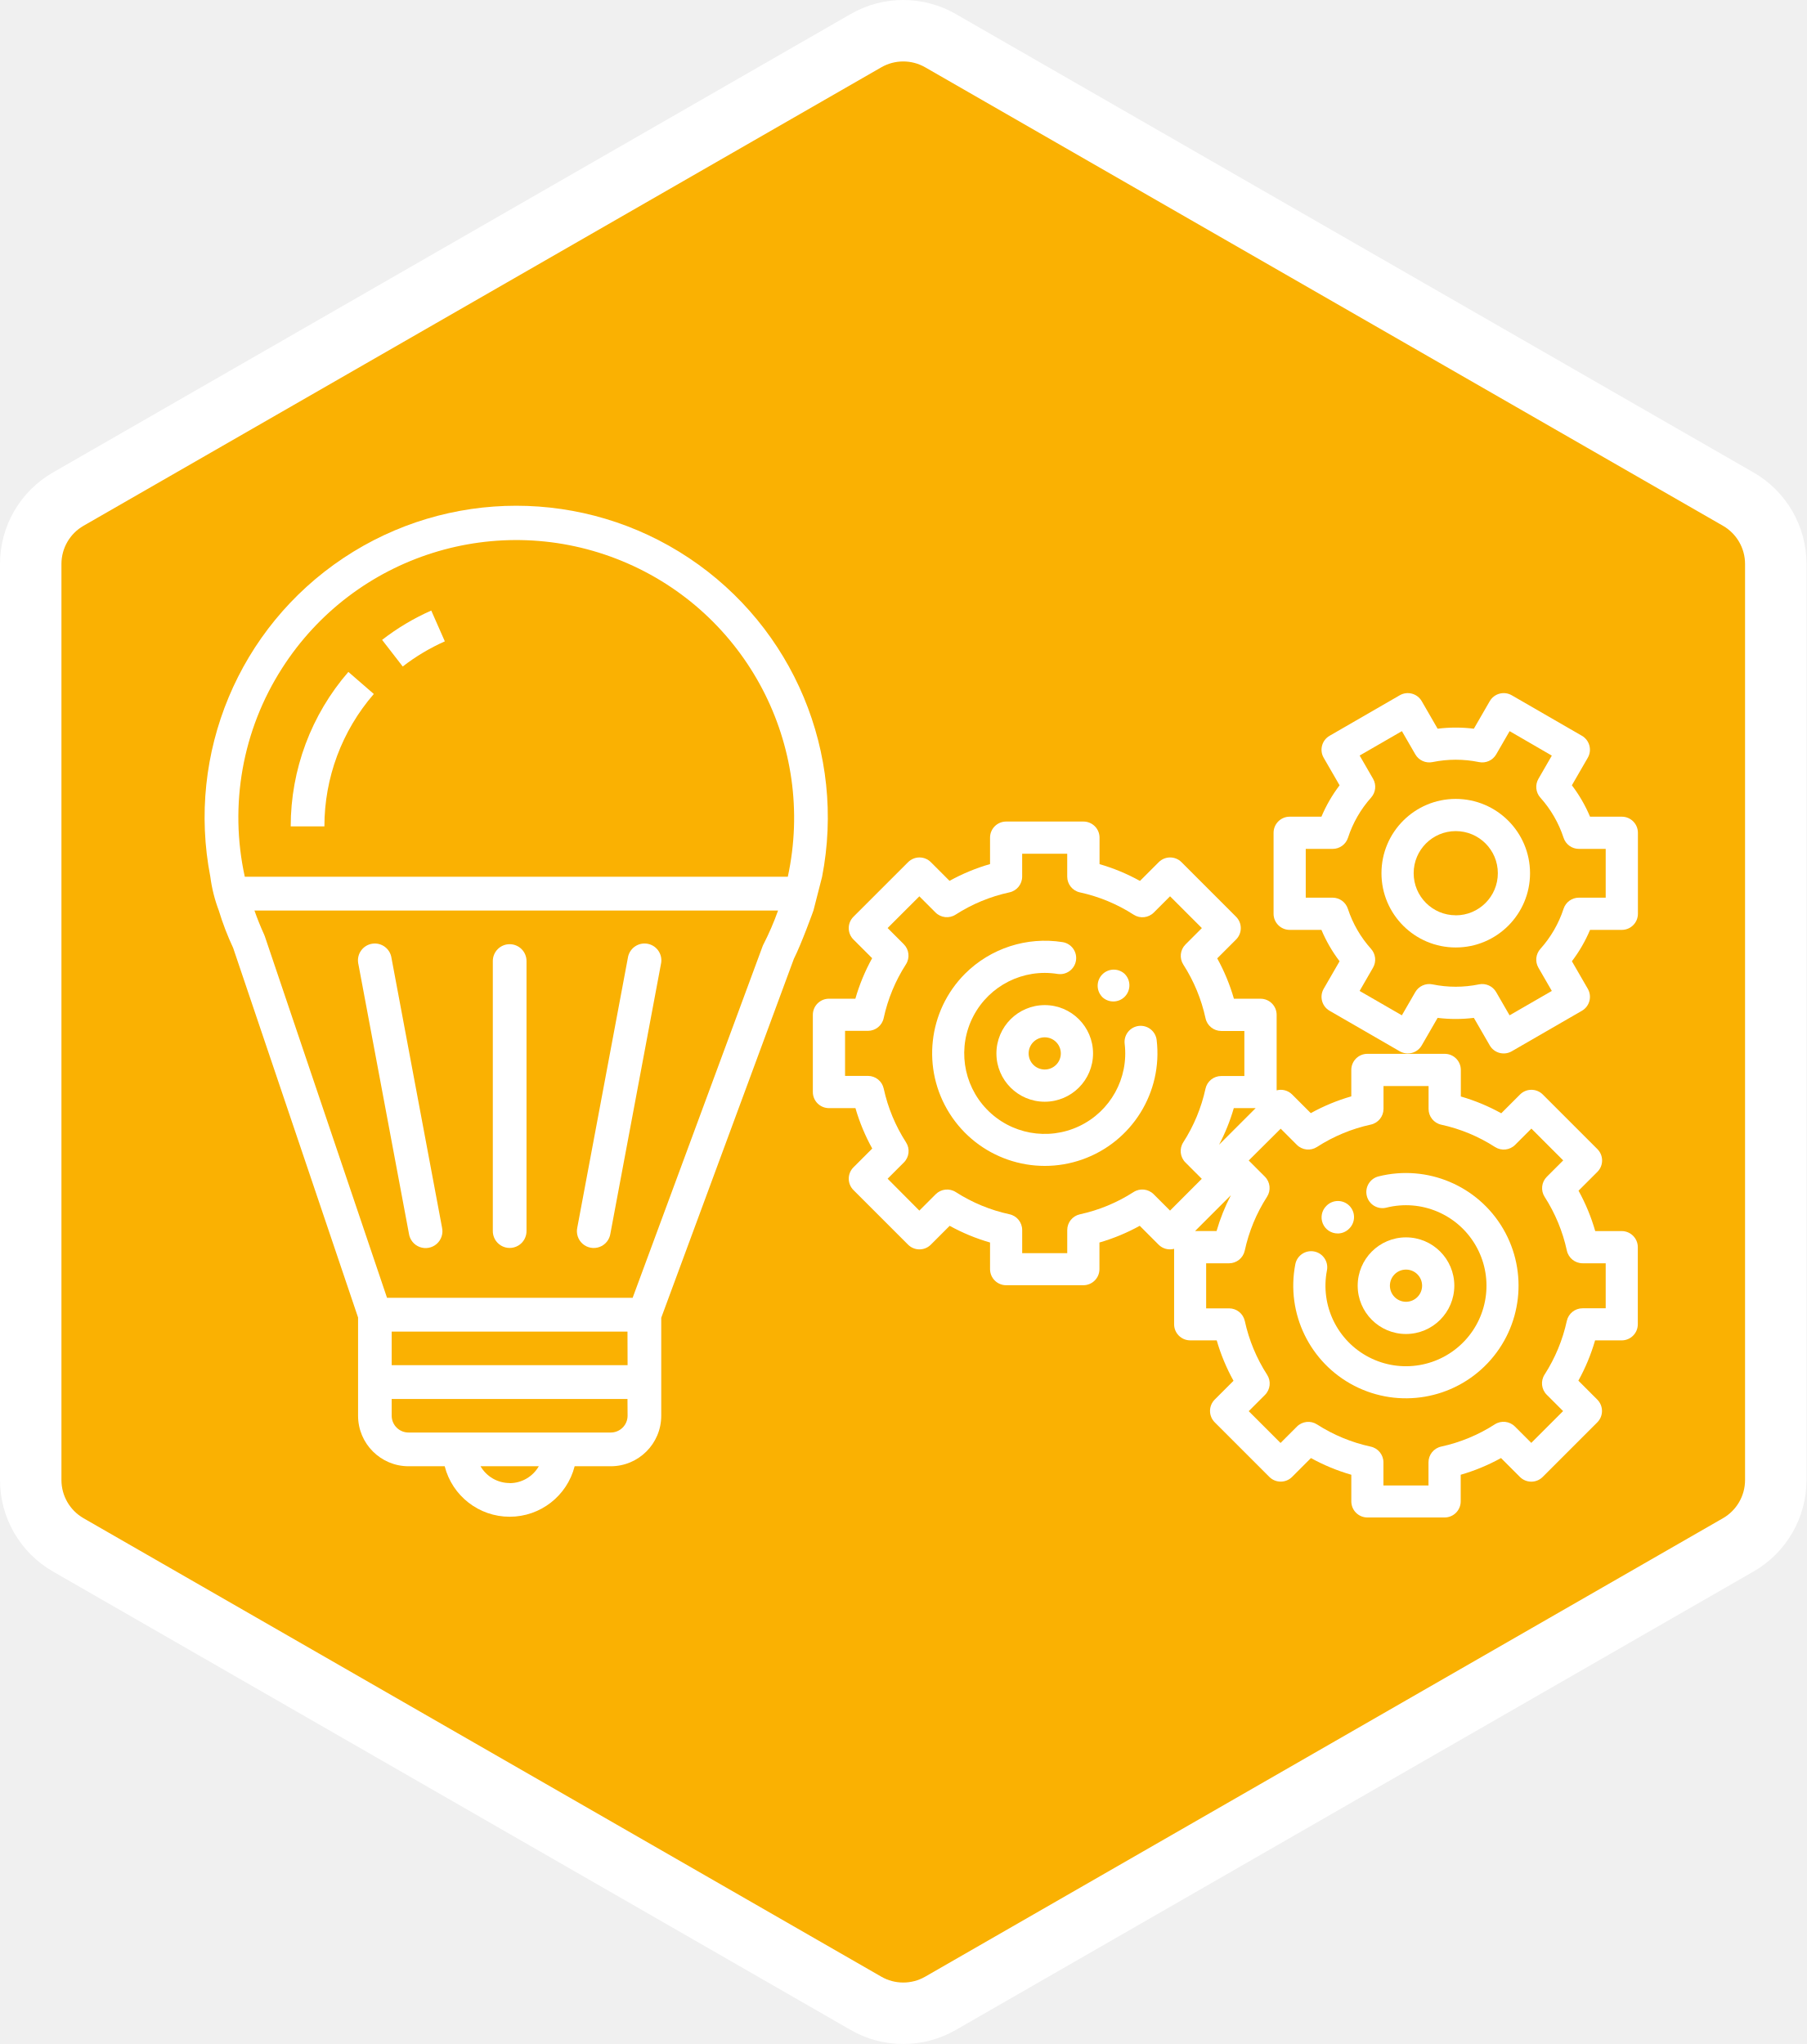
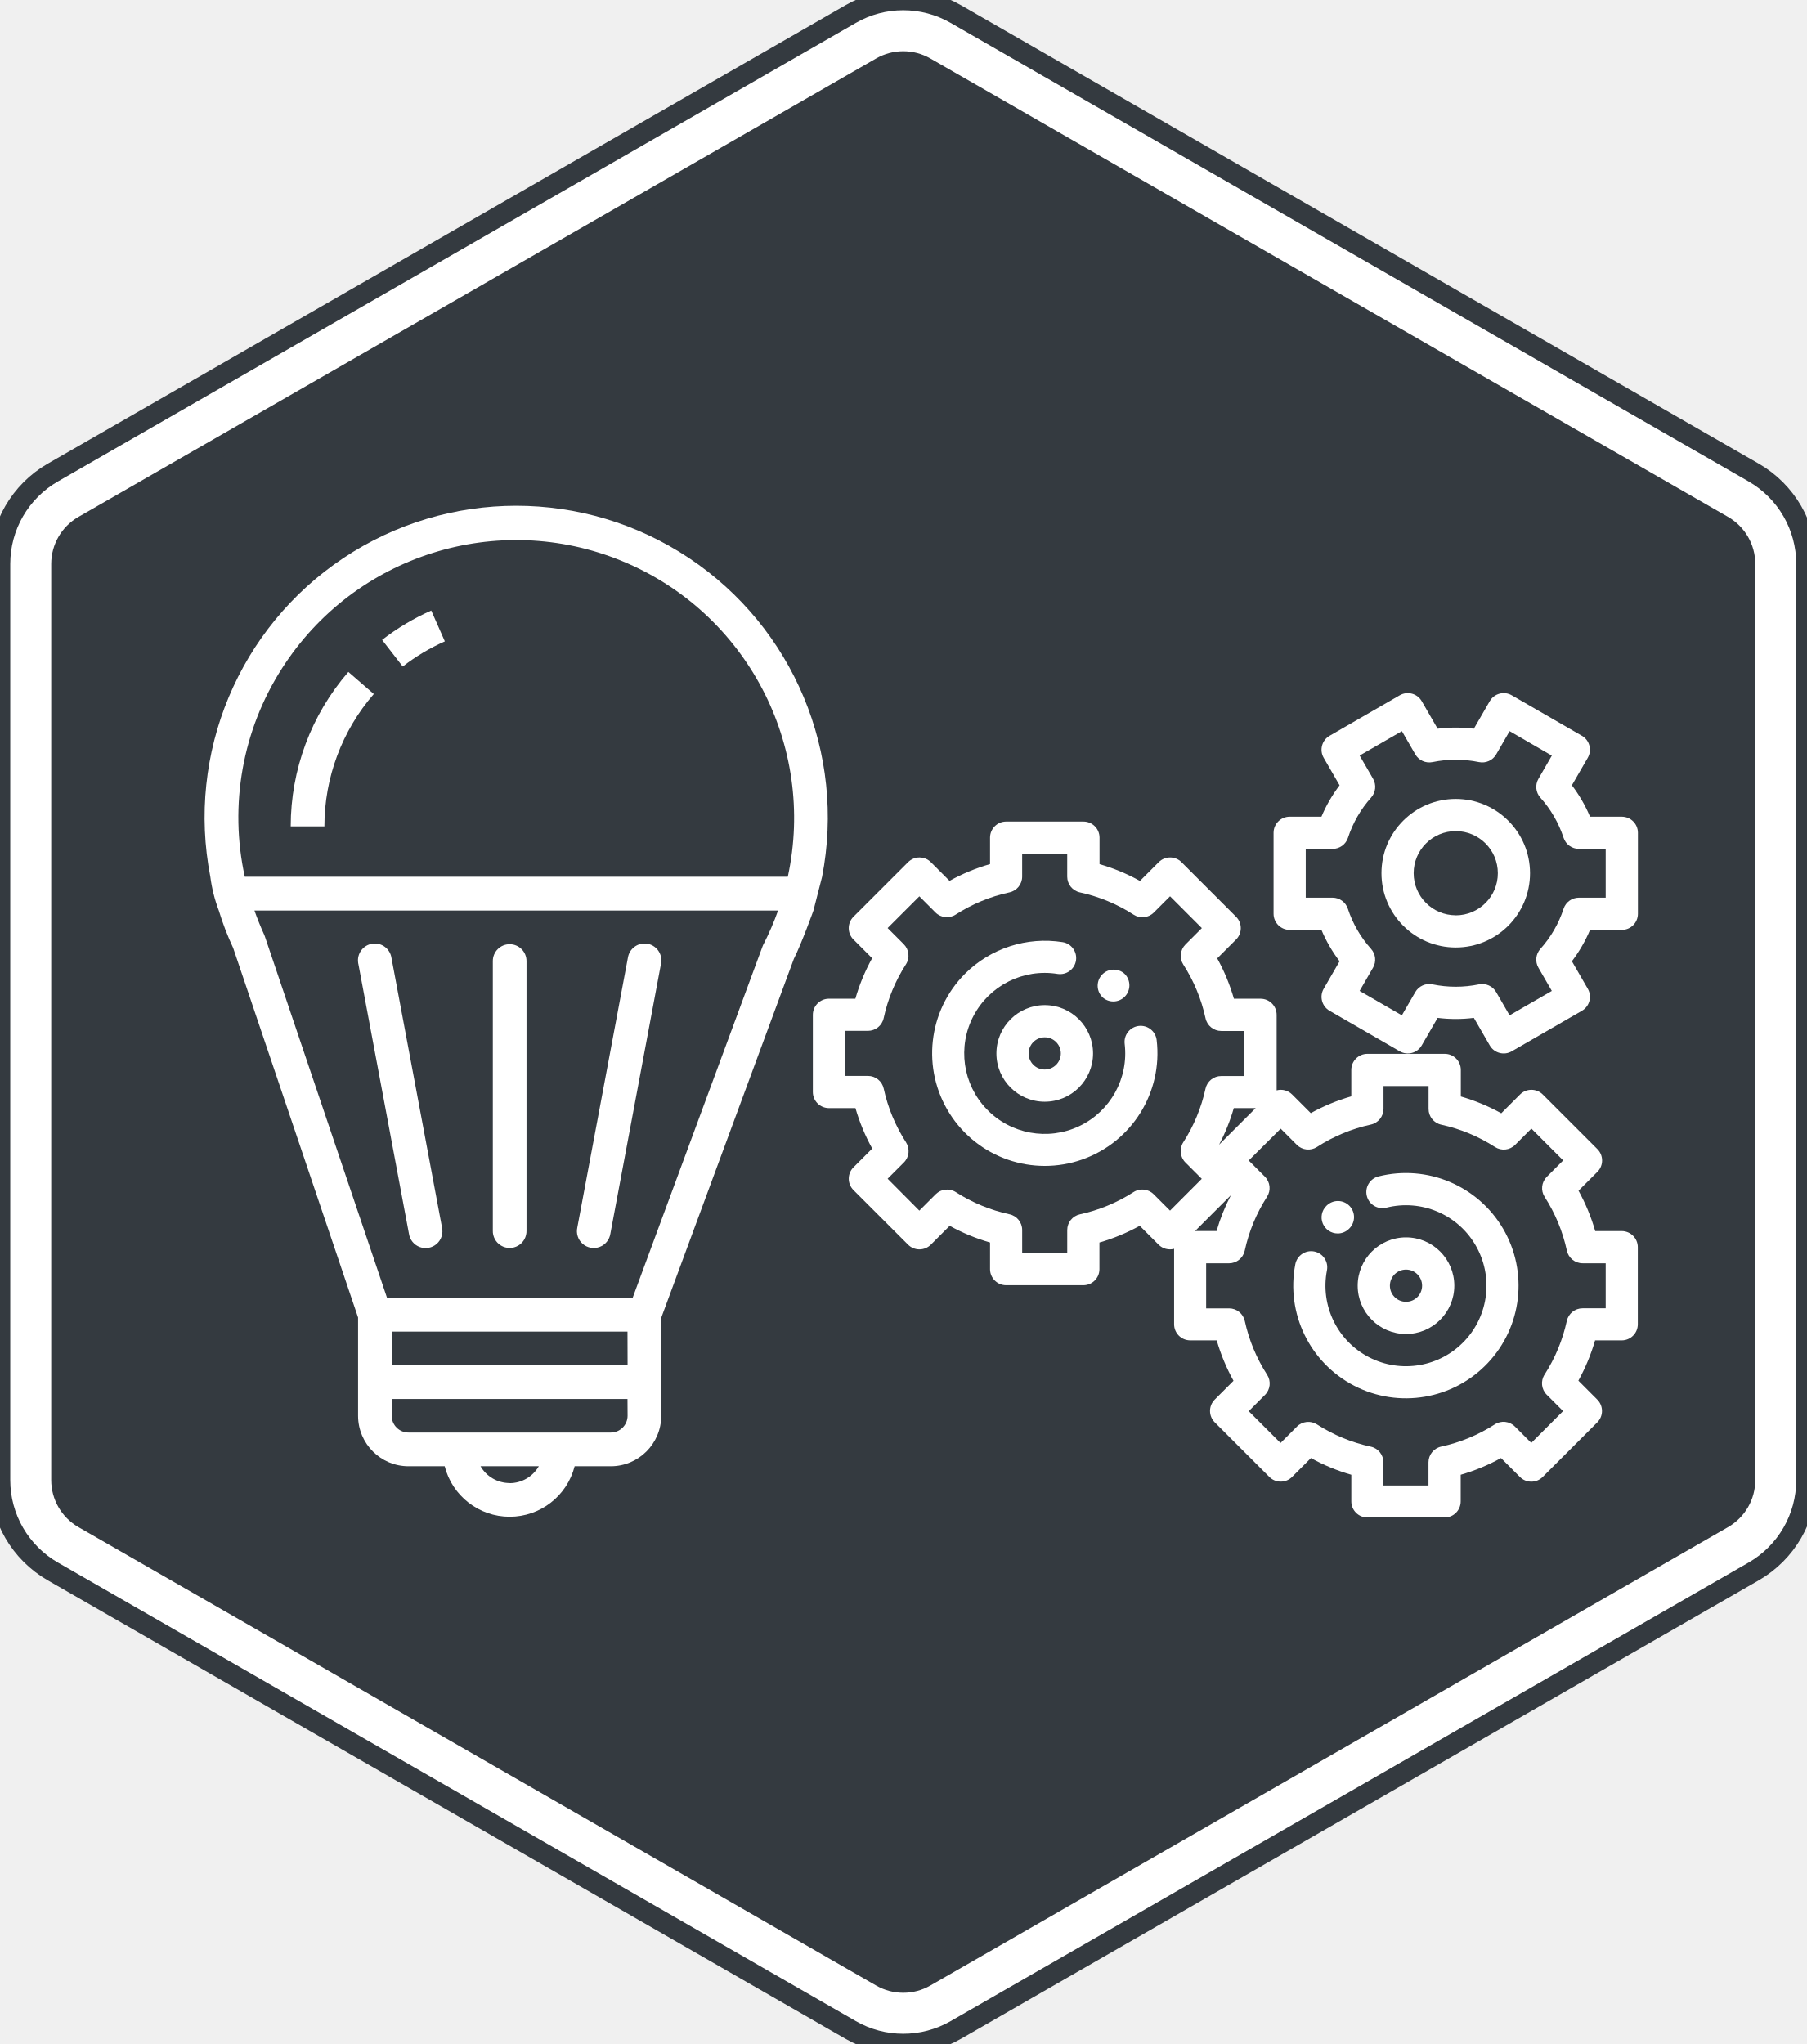
<svg xmlns="http://www.w3.org/2000/svg" width="88.202" height="99.804">
  <g data-name="Grupo 1022">
-     <g data-name="Trazado 1376" fill="#fab102">
+     <g data-name="Trazado 1376" fill="#343a40" stroke="#343a40">
      <path d="M1.5 72.27V27.533c0-1.3.7-2.511 1.828-3.16L42.285 1.985a3.657 3.657 0 013.632 0l38.956 22.388a3.654 3.654 0 011.829 3.16V72.27c0 1.301-.7 2.512-1.829 3.16L45.917 97.82a3.657 3.657 0 01-3.632 0L3.328 75.43A3.654 3.654 0 011.5 72.27z" />
      <path d="M85.202 27.533a2.15 2.15 0 00-1.076-1.859L45.17 3.285a2.152 2.152 0 00-2.138 0L4.076 25.674A2.15 2.15 0 003 27.534V72.27a2.15 2.15 0 001.076 1.86l38.956 22.388c.66.38 1.478.38 2.138 0L84.126 74.13a2.15 2.15 0 001.076-1.86V27.533m3 0V72.27a5.145 5.145 0 01-2.581 4.46L46.664 99.12a5.145 5.145 0 01-5.127 0L2.581 76.73A5.145 5.145 0 010 72.27V27.533c0-1.841.984-3.542 2.581-4.46L41.537.684a5.145 5.145 0 015.127 0l38.957 22.389a5.145 5.145 0 012.581 4.46z" fill="#fff" />
    </g>
    <g data-name="Grupo 565">
      <g data-name="Grupo 492">
        <g data-name="Grupo 491">
          <path data-name="Trazado 1579" d="M24.884 46.103a.822.822 0 00-.822.822v13.158a.823.823 0 101.645 0V46.925a.822.822 0 00-.823-.822z" fill="#fff" />
        </g>
      </g>
      <g data-name="Grupo 494">
        <g data-name="Grupo 493">
          <path data-name="Trazado 1580" d="M21.581 59.933l-2.467-13.158a.822.822 0 00-1.628.234c0 .023.008.046.013.069l2.467 13.158a.822.822 0 101.615-.3z" fill="#fff" />
        </g>
      </g>
      <g data-name="Grupo 496">
        <g data-name="Grupo 495">
          <path data-name="Trazado 1581" d="M31.655 46.09a.823.823 0 00-.987.615q-.008.034-.013.069l-2.467 13.158a.822.822 0 101.615.3l2.467-13.158a.822.822 0 00-.615-.984z" fill="#fff" />
        </g>
      </g>
      <g data-name="Grupo 498">
        <g data-name="Grupo 497">
          <path data-name="Trazado 1582" d="M40.138 42.814a15.214 15.214 0 10-29.868 0 7.26 7.26 0 00.413 1.645 13.66 13.66 0 00.7 1.824l6.1 18.048v4.8a2.467 2.467 0 002.468 2.463h1.761a3.274 3.274 0 006.345 0h1.761a2.467 2.467 0 002.467-2.467v-4.783l6.475-17.525c.383-.759.956-2.359.956-2.359zm-15.253 29.6a1.645 1.645 0 01-1.424-.822h2.847a1.645 1.645 0 01-1.423.827zm5.757-3.289a.822.822 0 01-.822.822h-9.869a.822.822 0 01-.827-.817v-.822h11.513zm0-2.467H19.124v-1.64h11.513zm6.633-20.55a.907.907 0 00-.039.09l-6.347 17.17H18.896l-5.967-17.653a1.169 1.169 0 00-.033-.082 14.758 14.758 0 01-.473-1.174h25.566a13.711 13.711 0 01-.714 1.654zm1.189-3.3H11.952a13.492 13.492 0 011.82-10.179 13.569 13.569 0 0124.692 10.185z" fill="#fff" />
        </g>
      </g>
      <g data-name="Grupo 500">
        <g data-name="Grupo 499">
          <path data-name="Trazado 1583" d="M21.056 29.812a11.472 11.472 0 00-2.4 1.432l1.007 1.3a9.934 9.934 0 012.056-1.228z" fill="#fff" />
        </g>
      </g>
      <g data-name="Grupo 502">
        <g data-name="Grupo 501">
          <path data-name="Trazado 1584" d="M17.009 32.808a11.513 11.513 0 00-2.815 7.543h1.645a9.863 9.863 0 012.412-6.465z" fill="#fff" />
        </g>
      </g>
      <g fill="#fff">
        <path data-name="Trazado 1685" d="M79.187 60.111h-1.3a9.513 9.513 0 00-.815-1.972l.92-.919a.786.786 0 000-1.112l-2.665-2.665a.786.786 0 00-1.112 0l-.916.916a9.517 9.517 0 00-1.974-.82v-1.297a.786.786 0 00-.786-.786h-3.776a.786.786 0 00-.786.786v1.291a9.508 9.508 0 00-1.978.819l-.912-.912a.78.78 0 00-.755-.2v-3.688a.786.786 0 00-.786-.786h-1.3a9.518 9.518 0 00-.815-1.971l.92-.92a.786.786 0 000-1.112l-2.664-2.665a.786.786 0 00-1.112 0l-.916.916a9.5 9.5 0 00-1.974-.82V40.9a.786.786 0 00-.786-.786h-3.774a.786.786 0 00-.786.786v1.291a9.509 9.509 0 00-1.978.819l-.912-.912a.786.786 0 00-1.112 0l-2.667 2.665a.786.786 0 000 1.112l.912.912a9.531 9.531 0 00-.819 1.978h-1.29a.787.787 0 00-.786.787v3.769a.786.786 0 00.786.786h1.294a9.512 9.512 0 00.82 1.974l-.916.916a.786.786 0 000 1.112l2.665 2.665a.786.786 0 001.112 0l.92-.92a9.517 9.517 0 001.971.815v1.3a.786.786 0 00.786.786h3.769a.786.786 0 00.786-.786v-1.3a9.524 9.524 0 001.968-.816l.923.924a.781.781 0 00.755.2v3.684a.787.787 0 00.786.786h1.294a9.518 9.518 0 00.82 1.974l-.916.916a.786.786 0 000 1.112l2.665 2.665a.786.786 0 001.112 0l.92-.92a9.516 9.516 0 001.971.815v1.3a.786.786 0 00.786.786h3.769a.786.786 0 00.786-.786v-1.3a9.506 9.506 0 001.968-.816l.923.923a.786.786 0 001.112 0l2.665-2.665a.787.787 0 000-1.112l-.923-.924a9.528 9.528 0 00.816-1.967h1.3a.787.787 0 00.786-.786v-3.769a.787.787 0 00-.779-.782zm-19.088-1.752a9.5 9.5 0 00-.7 1.749H58.35zm-.577-2.467a9.509 9.509 0 00.718-1.784h1.067zm-3.195 2.419a.786.786 0 00-.981-.105 7.974 7.974 0 01-2.619 1.086.786.786 0 00-.619.768v1.13h-2.2v-1.132a.786.786 0 00-.62-.768 7.975 7.975 0 01-2.623-1.084.786.786 0 00-.978.105l-.8.8-1.549-1.557.794-.794a.786.786 0 00.105-.982 7.964 7.964 0 01-1.09-2.625.787.787 0 00-.768-.619H41.26v-2.2h1.117a.786.786 0 00.768-.62 7.967 7.967 0 011.088-2.629.786.786 0 00-.106-.981l-.789-.79 1.549-1.548.789.789a.787.787 0 00.981.105 7.966 7.966 0 012.63-1.088.786.786 0 00.62-.769v-1.117h2.2v1.119a.786.786 0 00.619.768 7.968 7.968 0 012.626 1.09.787.787 0 00.982-.105l.794-.794 1.553 1.553-.8.8a.786.786 0 00-.106.98 7.972 7.972 0 011.085 2.623.786.786 0 00.768.62h1.128v2.2h-1.13a.786.786 0 00-.768.619 7.972 7.972 0 01-1.086 2.619.786.786 0 00.105.981l.8.8-1.55 1.552zm22.071 5.57h-1.131a.786.786 0 00-.768.619 7.976 7.976 0 01-1.086 2.619.786.786 0 00.105.981l.8.8-1.553 1.553-.8-.8a.786.786 0 00-.981-.105 7.97 7.97 0 01-2.619 1.086.787.787 0 00-.619.768v1.13h-2.2v-1.128a.786.786 0 00-.62-.768 7.97 7.97 0 01-2.623-1.085.787.787 0 00-.981.106l-.8.8-1.553-1.553.794-.794a.787.787 0 00.105-.982 7.969 7.969 0 01-1.09-2.625.787.787 0 00-.768-.619h-1.12v-2.2h1.117a.786.786 0 00.768-.62 7.974 7.974 0 011.088-2.629.786.786 0 00-.105-.981l-.789-.79 1.561-1.553.789.789a.786.786 0 00.981.105 7.974 7.974 0 012.63-1.094.786.786 0 00.62-.768v-1.115h2.2v1.12a.786.786 0 00.619.768 7.977 7.977 0 012.625 1.09.786.786 0 00.982-.105l.794-.794 1.553 1.553-.8.8a.786.786 0 00-.106.98 7.974 7.974 0 011.085 2.623.786.786 0 00.768.62h1.128zm0 0" />
        <path data-name="Trazado 1686" d="M65.312 60.228a.783.783 0 00.556-.231l.01-.01a.786.786 0 10-1.107-1.117l-.015.015a.786.786 0 00.556 1.342zm0 0" />
        <path data-name="Trazado 1687" d="M67.307 57.441a.786.786 0 00.381 1.526 3.931 3.931 0 11-2.9 3.062.786.786 0 10-1.544-.3 5.5 5.5 0 104.063-4.288zm0 0" />
        <path data-name="Trazado 1688" d="M71.007 62.777a2.359 2.359 0 10-2.359 2.359 2.361 2.361 0 002.359-2.359zm-3.145 0a.786.786 0 11.786.786.787.787 0 01-.786-.786zm0 0" />
        <path data-name="Trazado 1689" d="M53.806 48.672a.784.784 0 001.11-.006.789.789 0 00-.006-1.114l-.01-.01a.786.786 0 00-1.1 1.12zm0 0" />
        <path data-name="Trazado 1690" d="M55.6 50.094a.786.786 0 00-.688.874 3.931 3.931 0 11-3.278-3.413.786.786 0 00.248-1.553 5.524 5.524 0 00-4.765 1.543 5.5 5.5 0 109.357 3.237.787.787 0 00-.874-.688zm0 0" />
        <path data-name="Trazado 1691" d="M48.65 51.436a2.359 2.359 0 102.359-2.359 2.361 2.361 0 00-2.359 2.359zm3.145 0a.786.786 0 11-.786-.786.787.787 0 01.786.786zm0 0" />
        <path data-name="Trazado 1692" d="M79.184 39.876h-1.551a7.019 7.019 0 00-.886-1.532L77.523 37a.786.786 0 00-.288-1.074l-3.424-1.977a.786.786 0 00-1.074.288l-.776 1.344a7.188 7.188 0 00-1.769 0l-.776-1.344a.786.786 0 00-1.074-.288l-3.425 1.978a.786.786 0 00-.288 1.074l.776 1.344a7.045 7.045 0 00-.886 1.532h-1.551a.787.787 0 00-.786.786v3.955a.787.787 0 00.786.786h1.551a7.046 7.046 0 00.886 1.532l-.776 1.344a.786.786 0 00.288 1.074l3.425 1.978a.786.786 0 001.074-.288l.776-1.344a7.219 7.219 0 001.769 0l.776 1.344a.786.786 0 001.074.288l3.425-1.978a.786.786 0 00.288-1.074l-.776-1.344a7.045 7.045 0 00.886-1.532h1.551a.786.786 0 00.786-.786v-3.955a.786.786 0 00-.786-.786zm-.786 3.955h-1.309a.786.786 0 00-.747.541 5.5 5.5 0 01-1.134 1.961.786.786 0 00-.095.917l.655 1.135-2.063 1.191-.655-1.134a.786.786 0 00-.841-.377 5.622 5.622 0 01-2.267 0 .787.787 0 00-.841.377l-.655 1.134-2.063-1.191.655-1.135a.786.786 0 00-.095-.917 5.5 5.5 0 01-1.134-1.961.786.786 0 00-.747-.541h-1.309v-2.382h1.315a.786.786 0 00.747-.541 5.5 5.5 0 011.13-1.965.786.786 0 00.095-.917l-.655-1.135 2.063-1.191.655 1.134a.787.787 0 00.841.377 5.622 5.622 0 012.267 0 .787.787 0 00.841-.377l.655-1.134 2.061 1.195-.655 1.135a.786.786 0 00.095.917 5.5 5.5 0 011.134 1.961.786.786 0 00.747.541h1.309zm0 0" />
        <path data-name="Trazado 1693" d="M71.077 39.009a3.627 3.627 0 103.627 3.627 3.631 3.631 0 00-3.627-3.627zm0 5.682a2.055 2.055 0 112.055-2.055 2.057 2.057 0 01-2.055 2.058zm0 0" />
      </g>
    </g>
  </g>
</svg>
